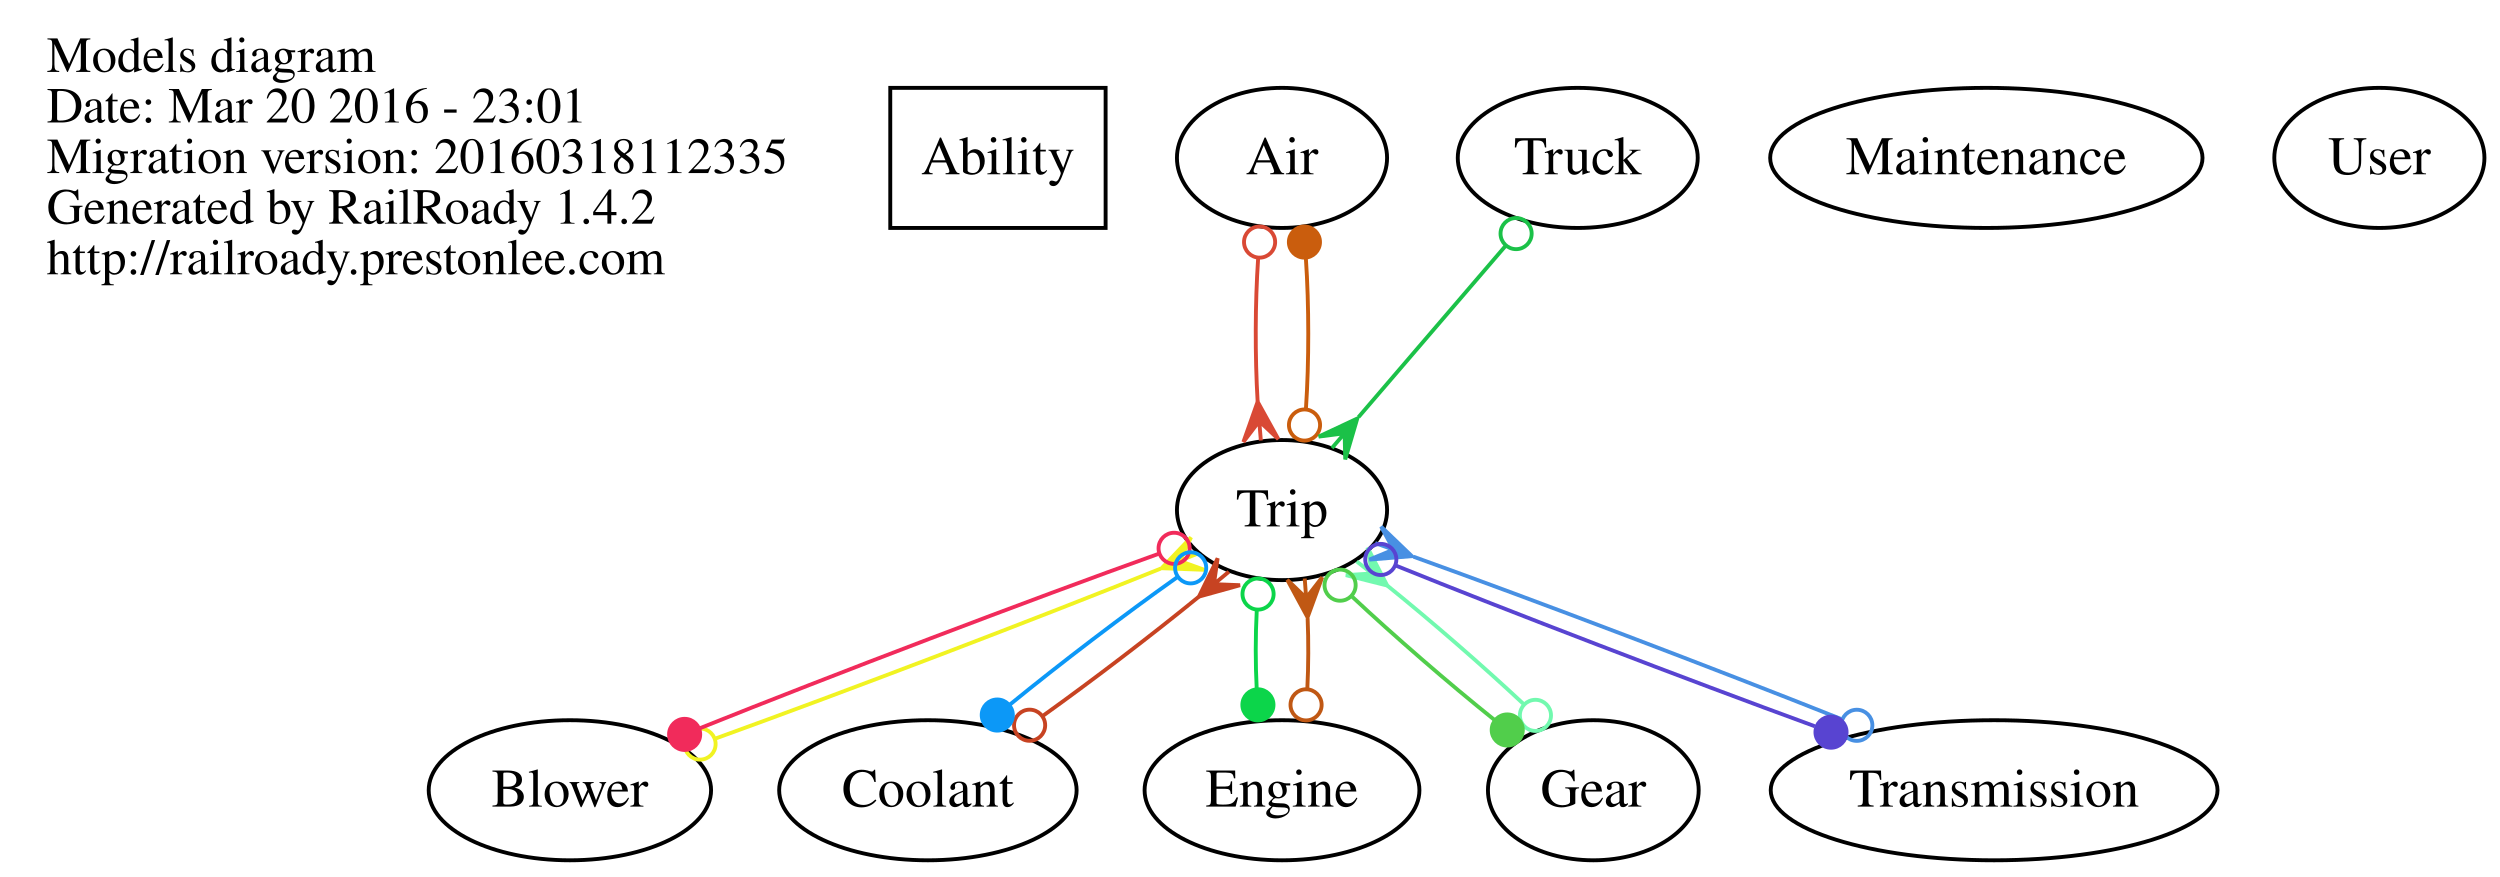
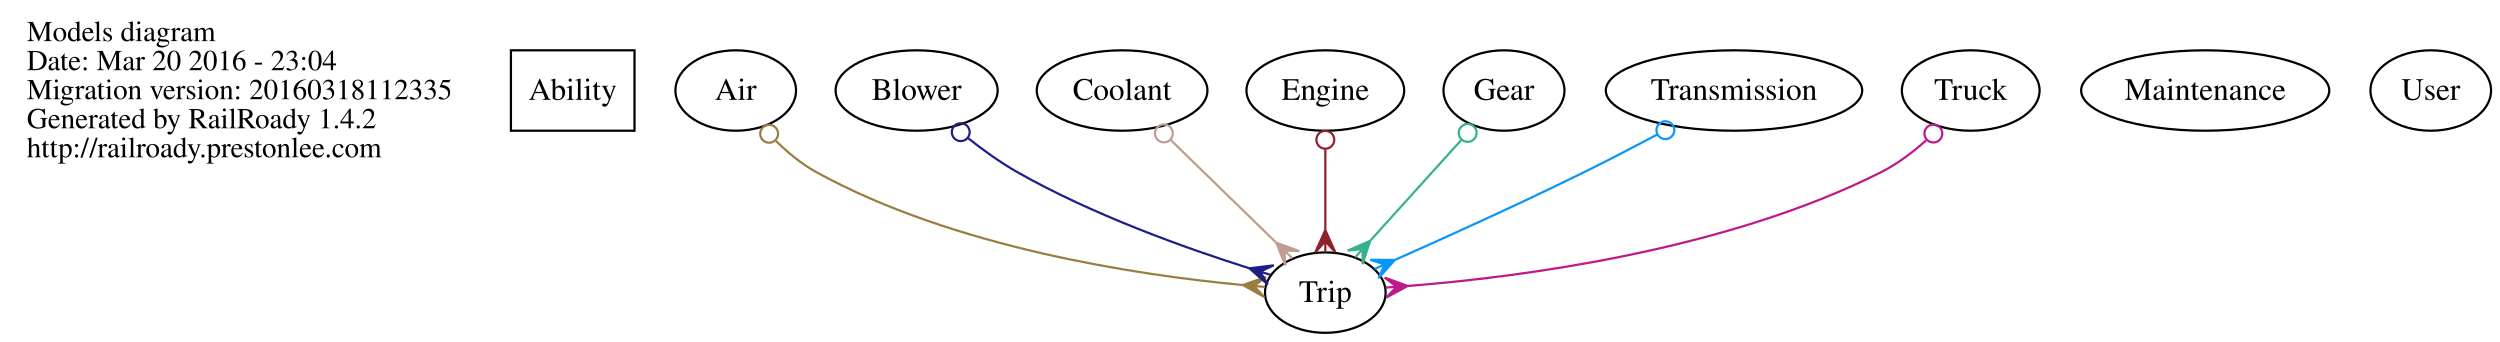
- <svg xmlns="http://www.w3.org/2000/svg" width="642pt" height="225pt" viewBox="0.00 0.00 642.45 225.00">
-   <g id="graph0" class="graph" transform="scale(1 1) rotate(0) translate(4 221)">
-     <polygon fill="none" stroke="none" points="-4,4 -4,-221 638.45,-221 638.45,4 -4,4" />
+ <svg xmlns="http://www.w3.org/2000/svg" width="1119pt" height="153pt" viewBox="0.00 0.00 1119.45 153.00">
+   <g id="graph0" class="graph" transform="scale(1 1) rotate(0) translate(4 149)">
+     <polygon fill="none" stroke="none" points="-4,4 -4,-149 1115.45,-149 1115.45,4 -4,4" />
    <g id="node1" class="node">
-       <text text-anchor="start" x="8" y="-202.6" font-family="Times,serif" font-size="13.00">Models diagram</text>
-       <text text-anchor="start" x="8" y="-189.6" font-family="Times,serif" font-size="13.00">Date: Mar 20 2016 - 23:01</text>
-       <text text-anchor="start" x="8" y="-176.6" font-family="Times,serif" font-size="13.00">Migration version: 20160318112335</text>
-       <text text-anchor="start" x="8" y="-163.6" font-family="Times,serif" font-size="13.00">Generated by RailRoady 1.4.2</text>
-       <text text-anchor="start" x="8" y="-150.6" font-family="Times,serif" font-size="13.00">http://railroady.prestonlee.com</text>
+       <text text-anchor="start" x="8" y="-130.6" font-family="Times,serif" font-size="13.00">Models diagram</text>
+       <text text-anchor="start" x="8" y="-117.6" font-family="Times,serif" font-size="13.00">Date: Mar 20 2016 - 23:04</text>
+       <text text-anchor="start" x="8" y="-104.6" font-family="Times,serif" font-size="13.00">Migration version: 20160318112335</text>
+       <text text-anchor="start" x="8" y="-91.6" font-family="Times,serif" font-size="13.00">Generated by RailRoady 1.4.2</text>
+       <text text-anchor="start" x="8" y="-78.6" font-family="Times,serif" font-size="13.00">http://railroady.prestonlee.com</text>
    </g>
    <g id="node2" class="node">
-       <polygon fill="none" stroke="black" points="280.12,-198.5 224.78,-198.5 224.78,-162.5 280.12,-162.5 280.12,-198.5" />
-       <text text-anchor="middle" x="252.45" y="-176.3" font-family="Times,serif" font-size="14.00">Ability</text>
+       <polygon fill="none" stroke="black" points="280.12,-126.5 224.78,-126.5 224.78,-90.5 280.12,-90.5 280.12,-126.5" />
+       <text text-anchor="middle" x="252.45" y="-104.3" font-family="Times,serif" font-size="14.00">Ability</text>
    </g>
    <g id="node3" class="node">
-       <ellipse fill="none" stroke="black" cx="325.45" cy="-180.5" rx="27" ry="18" />
-       <text text-anchor="middle" x="325.45" y="-176.3" font-family="Times,serif" font-size="14.00">Air</text>
+       <ellipse fill="none" stroke="black" cx="325.45" cy="-108.5" rx="27" ry="18" />
+       <text text-anchor="middle" x="325.45" y="-104.3" font-family="Times,serif" font-size="14.00">Air</text>
    </g>
    <g id="node10" class="node">
-       <ellipse fill="none" stroke="black" cx="325.45" cy="-90" rx="27" ry="18" />
-       <text text-anchor="middle" x="325.45" y="-85.8" font-family="Times,serif" font-size="14.00">Trip</text>
+       <ellipse fill="none" stroke="black" cx="589.45" cy="-18" rx="27" ry="18" />
+       <text text-anchor="middle" x="589.45" y="-13.8" font-family="Times,serif" font-size="14.00">Trip</text>
    </g>
    <g id="edge1" class="edge">
-       <path fill="none" stroke="#d94935" d="M319.307,-154.558C318.541,-143.136 318.5,-129.578 319.182,-117.924" />
-       <ellipse fill="none" stroke="#d94935" cx="319.687" cy="-158.869" rx="4" ry="4" />
-       <polygon fill="#d94935" stroke="#d94935" points="319.189,-117.838 324.498,-108.243 319.601,-112.855 320.013,-107.872 320.013,-107.872 320.013,-107.872 319.601,-112.855 315.528,-107.502 319.189,-117.838 319.189,-117.838" />
+       <path fill="none" stroke="#997d43" d="M343.466,-85.925C348.777,-80.7 354.929,-75.591 361.45,-72 423.005,-38.1 505.431,-25.815 552.447,-21.412" />
+       <ellipse fill="none" stroke="#997d43" cx="340.406" cy="-89.135" rx="4" ry="4" />
+       <polygon fill="#997d43" stroke="#997d43" points="552.52,-21.405 562.871,-25.025 557.501,-20.974 562.482,-20.542 562.482,-20.542 562.482,-20.542 557.501,-20.974 562.094,-16.059 552.52,-21.405 552.52,-21.405" />
    </g>
    <g id="node4" class="node">
-       <ellipse fill="none" stroke="black" cx="142.45" cy="-18" rx="36.282" ry="18" />
-       <text text-anchor="middle" x="142.45" y="-13.8" font-family="Times,serif" font-size="14.00">Blower</text>
+       <ellipse fill="none" stroke="black" cx="406.45" cy="-108.5" rx="36.282" ry="18" />
+       <text text-anchor="middle" x="406.45" y="-104.3" font-family="Times,serif" font-size="14.00">Blower</text>
    </g>
    <g id="edge2" class="edge">
-       <path fill="none" stroke="#f1f322" d="M179.945,-31.32C213.709,-43.522 262.573,-62.182 294.258,-74.952" />
-       <ellipse fill="none" stroke="#f1f322" cx="175.898" cy="-29.868" rx="4" ry="4" />
-       <polygon fill="#f1f322" stroke="#f1f322" points="294.505,-75.053 302.072,-82.99 299.137,-76.937 303.768,-78.821 303.768,-78.821 303.768,-78.821 299.137,-76.937 305.464,-74.653 294.505,-75.053 294.505,-75.053" />
+       <path fill="none" stroke="#1d1f86" d="M429.553,-87.111C436.318,-81.753 443.925,-76.281 451.45,-72 484.972,-52.926 526.693,-37.982 555.435,-28.892" />
+       <ellipse fill="none" stroke="#1d1f86" cx="426.2" cy="-89.852" rx="4" ry="4" />
+       <polygon fill="#1d1f86" stroke="#1d1f86" points="555.472,-28.88 566.356,-30.223 560.249,-27.402 565.025,-25.924 565.025,-25.924 565.025,-25.924 560.249,-27.402 563.695,-21.625 555.472,-28.88 555.472,-28.88" />
    </g>
    <g id="node5" class="node">
-       <ellipse fill="none" stroke="black" cx="234.45" cy="-18" rx="38.22" ry="18" />
-       <text text-anchor="middle" x="234.45" y="-13.8" font-family="Times,serif" font-size="14.00">Coolant</text>
+       <ellipse fill="none" stroke="black" cx="498.45" cy="-108.5" rx="38.22" ry="18" />
+       <text text-anchor="middle" x="498.45" y="-104.3" font-family="Times,serif" font-size="14.00">Coolant</text>
    </g>
    <g id="edge3" class="edge">
-       <path fill="none" stroke="#c74322" d="M263.951,-37.083C277.023,-46.441 292.041,-57.922 304.036,-67.707" />
-       <ellipse fill="none" stroke="#c74322" cx="260.588" cy="-34.71" rx="4" ry="4" />
-       <polygon fill="#c74322" stroke="#c74322" points="304.099,-67.76 308.909,-77.614 307.943,-70.957 311.787,-74.155 311.787,-74.155 311.787,-74.155 307.943,-70.957 314.665,-70.695 304.099,-67.76 304.099,-67.76" />
+       <path fill="none" stroke="#bf9b90" d="M520.207,-86.341C534.417,-72.521 552.919,-54.527 567.223,-40.616" />
+       <ellipse fill="none" stroke="#bf9b90" cx="517.168" cy="-89.296" rx="4" ry="4" />
+       <polygon fill="#bf9b90" stroke="#bf9b90" points="567.515,-40.333 577.821,-36.587 571.099,-36.846 574.684,-33.361 574.684,-33.361 574.684,-33.361 571.099,-36.846 571.546,-30.134 567.515,-40.333 567.515,-40.333" />
    </g>
    <g id="node6" class="node">
-       <ellipse fill="none" stroke="black" cx="325.45" cy="-18" rx="35.313" ry="18" />
-       <text text-anchor="middle" x="325.45" y="-13.8" font-family="Times,serif" font-size="14.00">Engine</text>
+       <ellipse fill="none" stroke="black" cx="589.45" cy="-108.5" rx="35.313" ry="18" />
+       <text text-anchor="middle" x="589.45" y="-104.3" font-family="Times,serif" font-size="14.00">Engine</text>
    </g>
    <g id="edge4" class="edge">
-       <path fill="none" stroke="#c05814" d="M331.957,-44.16C332.253,-50.013 332.278,-56.266 332.033,-62.187" />
-       <ellipse fill="none" stroke="#c05814" cx="331.634" cy="-39.945" rx="4" ry="4" />
-       <polygon fill="#c05814" stroke="#c05814" points="332.015,-62.437 326.801,-72.085 331.652,-67.424 331.29,-72.411 331.29,-72.411 331.29,-72.411 331.652,-67.424 335.778,-72.737 332.015,-62.437 332.015,-62.437" />
+       <path fill="none" stroke="#8d222a" d="M589.45,-82.189C589.45,-70.971 589.45,-57.752 589.45,-46.311" />
+       <ellipse fill="none" stroke="#8d222a" cx="589.45" cy="-86.436" rx="4" ry="4" />
+       <polygon fill="#8d222a" stroke="#8d222a" points="589.45,-46.011 593.95,-36.011 589.45,-41.011 589.45,-36.011 589.45,-36.011 589.45,-36.011 589.45,-41.011 584.95,-36.011 589.45,-46.011 589.45,-46.011" />
    </g>
    <g id="node7" class="node">
-       <ellipse fill="none" stroke="black" cx="405.45" cy="-18" rx="27.079" ry="18" />
-       <text text-anchor="middle" x="405.45" y="-13.8" font-family="Times,serif" font-size="14.00">Gear</text>
+       <ellipse fill="none" stroke="black" cx="669.45" cy="-108.5" rx="27.079" ry="18" />
+       <text text-anchor="middle" x="669.45" y="-104.3" font-family="Times,serif" font-size="14.00">Gear</text>
    </g>
    <g id="edge5" class="edge">
-       <path fill="none" stroke="#72f9af" d="M387.42,-40.257C377.081,-49.933 364.04,-61.275 352.525,-70.582" />
-       <ellipse fill="none" stroke="#72f9af" cx="390.577" cy="-37.243" rx="4" ry="4" />
-       <polygon fill="#72f9af" stroke="#72f9af" points="352.496,-70.605 341.86,-73.277 348.574,-73.706 344.651,-76.807 344.651,-76.807 344.651,-76.807 348.574,-73.706 347.442,-80.337 352.496,-70.605 352.496,-70.605" />
+       <path fill="none" stroke="#37b08d" d="M650.344,-86.364C638.088,-72.806 622.195,-55.224 609.718,-41.422" />
+       <ellipse fill="none" stroke="#37b08d" cx="653.196" cy="-89.52" rx="4" ry="4" />
+       <polygon fill="#37b08d" stroke="#37b08d" points="609.526,-41.209 606.158,-30.773 606.173,-37.5 602.82,-33.791 602.82,-33.791 602.82,-33.791 606.173,-37.5 599.482,-36.809 609.526,-41.209 609.526,-41.209" />
    </g>
    <g id="node8" class="node">
-       <ellipse fill="none" stroke="black" cx="506.45" cy="-180.5" rx="55.551" ry="18" />
-       <text text-anchor="middle" x="506.45" y="-176.3" font-family="Times,serif" font-size="14.00">Maintenance</text>
+       <ellipse fill="none" stroke="black" cx="983.45" cy="-108.5" rx="55.551" ry="18" />
+       <text text-anchor="middle" x="983.45" y="-104.3" font-family="Times,serif" font-size="14.00">Maintenance</text>
    </g>
    <g id="node9" class="node">
-       <ellipse fill="none" stroke="black" cx="508.45" cy="-18" rx="57.41" ry="18" />
-       <text text-anchor="middle" x="508.45" y="-13.8" font-family="Times,serif" font-size="14.00">Transmission</text>
+       <ellipse fill="none" stroke="black" cx="772.45" cy="-108.5" rx="57.41" ry="18" />
+       <text text-anchor="middle" x="772.45" y="-104.3" font-family="Times,serif" font-size="14.00">Transmission</text>
    </g>
    <g id="edge6" class="edge">
-       <path fill="none" stroke="#4890e3" d="M469.268,-36.248C436.516,-49.293 390.435,-66.813 359.258,-78.008" />
-       <ellipse fill="none" stroke="#4890e3" cx="473.161" cy="-34.689" rx="4" ry="4" />
-       <polygon fill="#4890e3" stroke="#4890e3" points="358.827,-78.161 347.898,-77.268 354.116,-79.835 349.404,-81.509 349.404,-81.509 349.404,-81.509 354.116,-79.835 350.911,-85.749 358.827,-78.161 358.827,-78.161" />
+       <path fill="none" stroke="#0a96f9" d="M737.918,-88.707C727.544,-83.197 716.091,-77.245 705.45,-72 677.124,-58.04 644.355,-43.184 620.885,-32.764" />
+       <ellipse fill="none" stroke="#0a96f9" cx="741.726" cy="-90.741" rx="4" ry="4" />
+       <polygon fill="#0a96f9" stroke="#0a96f9" points="620.582,-32.63 613.257,-24.47 616.009,-30.607 611.437,-28.585 611.437,-28.585 611.437,-28.585 616.009,-30.607 609.617,-32.7 620.582,-32.63 620.582,-32.63" />
+     </g>
+     <g id="node11" class="node">
+       <ellipse fill="none" stroke="black" cx="878.45" cy="-108.5" rx="30.832" ry="18" />
+       <text text-anchor="middle" x="878.45" y="-104.3" font-family="Times,serif" font-size="14.00">Truck</text>
    </g>
    <g id="edge7" class="edge">
-       <path fill="none" stroke="#ca5d0d" d="M331.607,-116.156C332.402,-128.189 332.397,-142.553 331.593,-154.558" />
-       <ellipse fill="none" stroke="#ca5d0d" cx="331.233" cy="-111.857" rx="4" ry="4" />
-       <ellipse fill="#ca5d0d" stroke="#ca5d0d" cx="331.213" cy="-158.869" rx="4" ry="4" />
-     </g>
-     <g id="edge11" class="edge">
-       <path fill="none" stroke="#f12b5b" d="M293.797,-78.78C260.816,-66.987 209.599,-47.487 175.96,-33.981" />
-       <ellipse fill="none" stroke="#f12b5b" cx="297.725" cy="-80.172" rx="4" ry="4" />
-       <ellipse fill="#f12b5b" stroke="#f12b5b" cx="171.936" cy="-32.354" rx="4" ry="4" />
-     </g>
-     <g id="edge10" class="edge">
-       <path fill="none" stroke="#0c98f7" d="M298.585,-72.794C284.826,-63.053 268.423,-50.552 255.568,-40.052" />
-       <ellipse fill="none" stroke="#0c98f7" cx="301.974" cy="-75.155" rx="4" ry="4" />
-       <ellipse fill="#0c98f7" stroke="#0c98f7" cx="252.281" cy="-37.324" rx="4" ry="4" />
-     </g>
-     <g id="edge12" class="edge">
-       <path fill="none" stroke="#0cd54a" d="M318.962,-64.207C318.615,-57.63 318.612,-50.526 318.954,-43.941" />
-       <ellipse fill="none" stroke="#0cd54a" cx="319.295" cy="-68.423" rx="4" ry="4" />
-       <ellipse fill="#0cd54a" stroke="#0cd54a" cx="319.262" cy="-39.944" rx="4" ry="4" />
-     </g>
-     <g id="edge8" class="edge">
-       <path fill="none" stroke="#51ce4b" d="M343.429,-67.79C354.288,-57.624 368.142,-45.611 380.076,-36.049" />
-       <ellipse fill="none" stroke="#51ce4b" cx="340.378" cy="-70.703" rx="4" ry="4" />
-       <ellipse fill="#51ce4b" stroke="#51ce4b" cx="383.333" cy="-33.488" rx="4" ry="4" />
-     </g>
-     <g id="edge9" class="edge">
-       <path fill="none" stroke="#5844d1" d="M354.698,-75.737C383.767,-63.98 428.569,-46.807 462.386,-34.437" />
-       <ellipse fill="none" stroke="#5844d1" cx="350.835" cy="-77.311" rx="4" ry="4" />
-       <ellipse fill="#5844d1" stroke="#5844d1" cx="466.534" cy="-32.927" rx="4" ry="4" />
-     </g>
-     <g id="node11" class="node">
-       <ellipse fill="none" stroke="black" cx="401.45" cy="-180.5" rx="30.832" ry="18" />
-       <text text-anchor="middle" x="401.45" y="-176.3" font-family="Times,serif" font-size="14.00">Truck</text>
-     </g>
-     <g id="edge13" class="edge">
-       <path fill="none" stroke="#1bc148" d="M382.975,-157.986C371.509,-144.634 356.786,-127.491 345.106,-113.889" />
-       <ellipse fill="none" stroke="#1bc148" cx="385.606" cy="-161.05" rx="4" ry="4" />
-       <polygon fill="#1bc148" stroke="#1bc148" points="344.798,-113.531 341.697,-103.012 341.54,-109.737 338.283,-105.944 338.283,-105.944 338.283,-105.944 341.54,-109.737 334.869,-108.876 344.798,-113.531 344.798,-113.531" />
+       <path fill="none" stroke="#be1989" d="M858.524,-86.212C852.534,-80.868 845.631,-75.628 838.45,-72 768.842,-36.835 676.896,-24.966 626.474,-20.986" />
+       <ellipse fill="none" stroke="#be1989" cx="861.727" cy="-89.235" rx="4" ry="4" />
+       <polygon fill="#be1989" stroke="#be1989" points="626.342,-20.976 616.695,-15.762 621.355,-20.613 616.368,-20.251 616.368,-20.251 616.368,-20.251 621.355,-20.613 616.041,-24.739 626.342,-20.976 626.342,-20.976" />
    </g>
    <g id="node12" class="node">
-       <ellipse fill="none" stroke="black" cx="607.45" cy="-180.5" rx="27" ry="18" />
-       <text text-anchor="middle" x="607.45" y="-176.3" font-family="Times,serif" font-size="14.00">User</text>
+       <ellipse fill="none" stroke="black" cx="1084.45" cy="-108.5" rx="27" ry="18" />
+       <text text-anchor="middle" x="1084.45" y="-104.3" font-family="Times,serif" font-size="14.00">User</text>
    </g>
  </g>
</svg>
